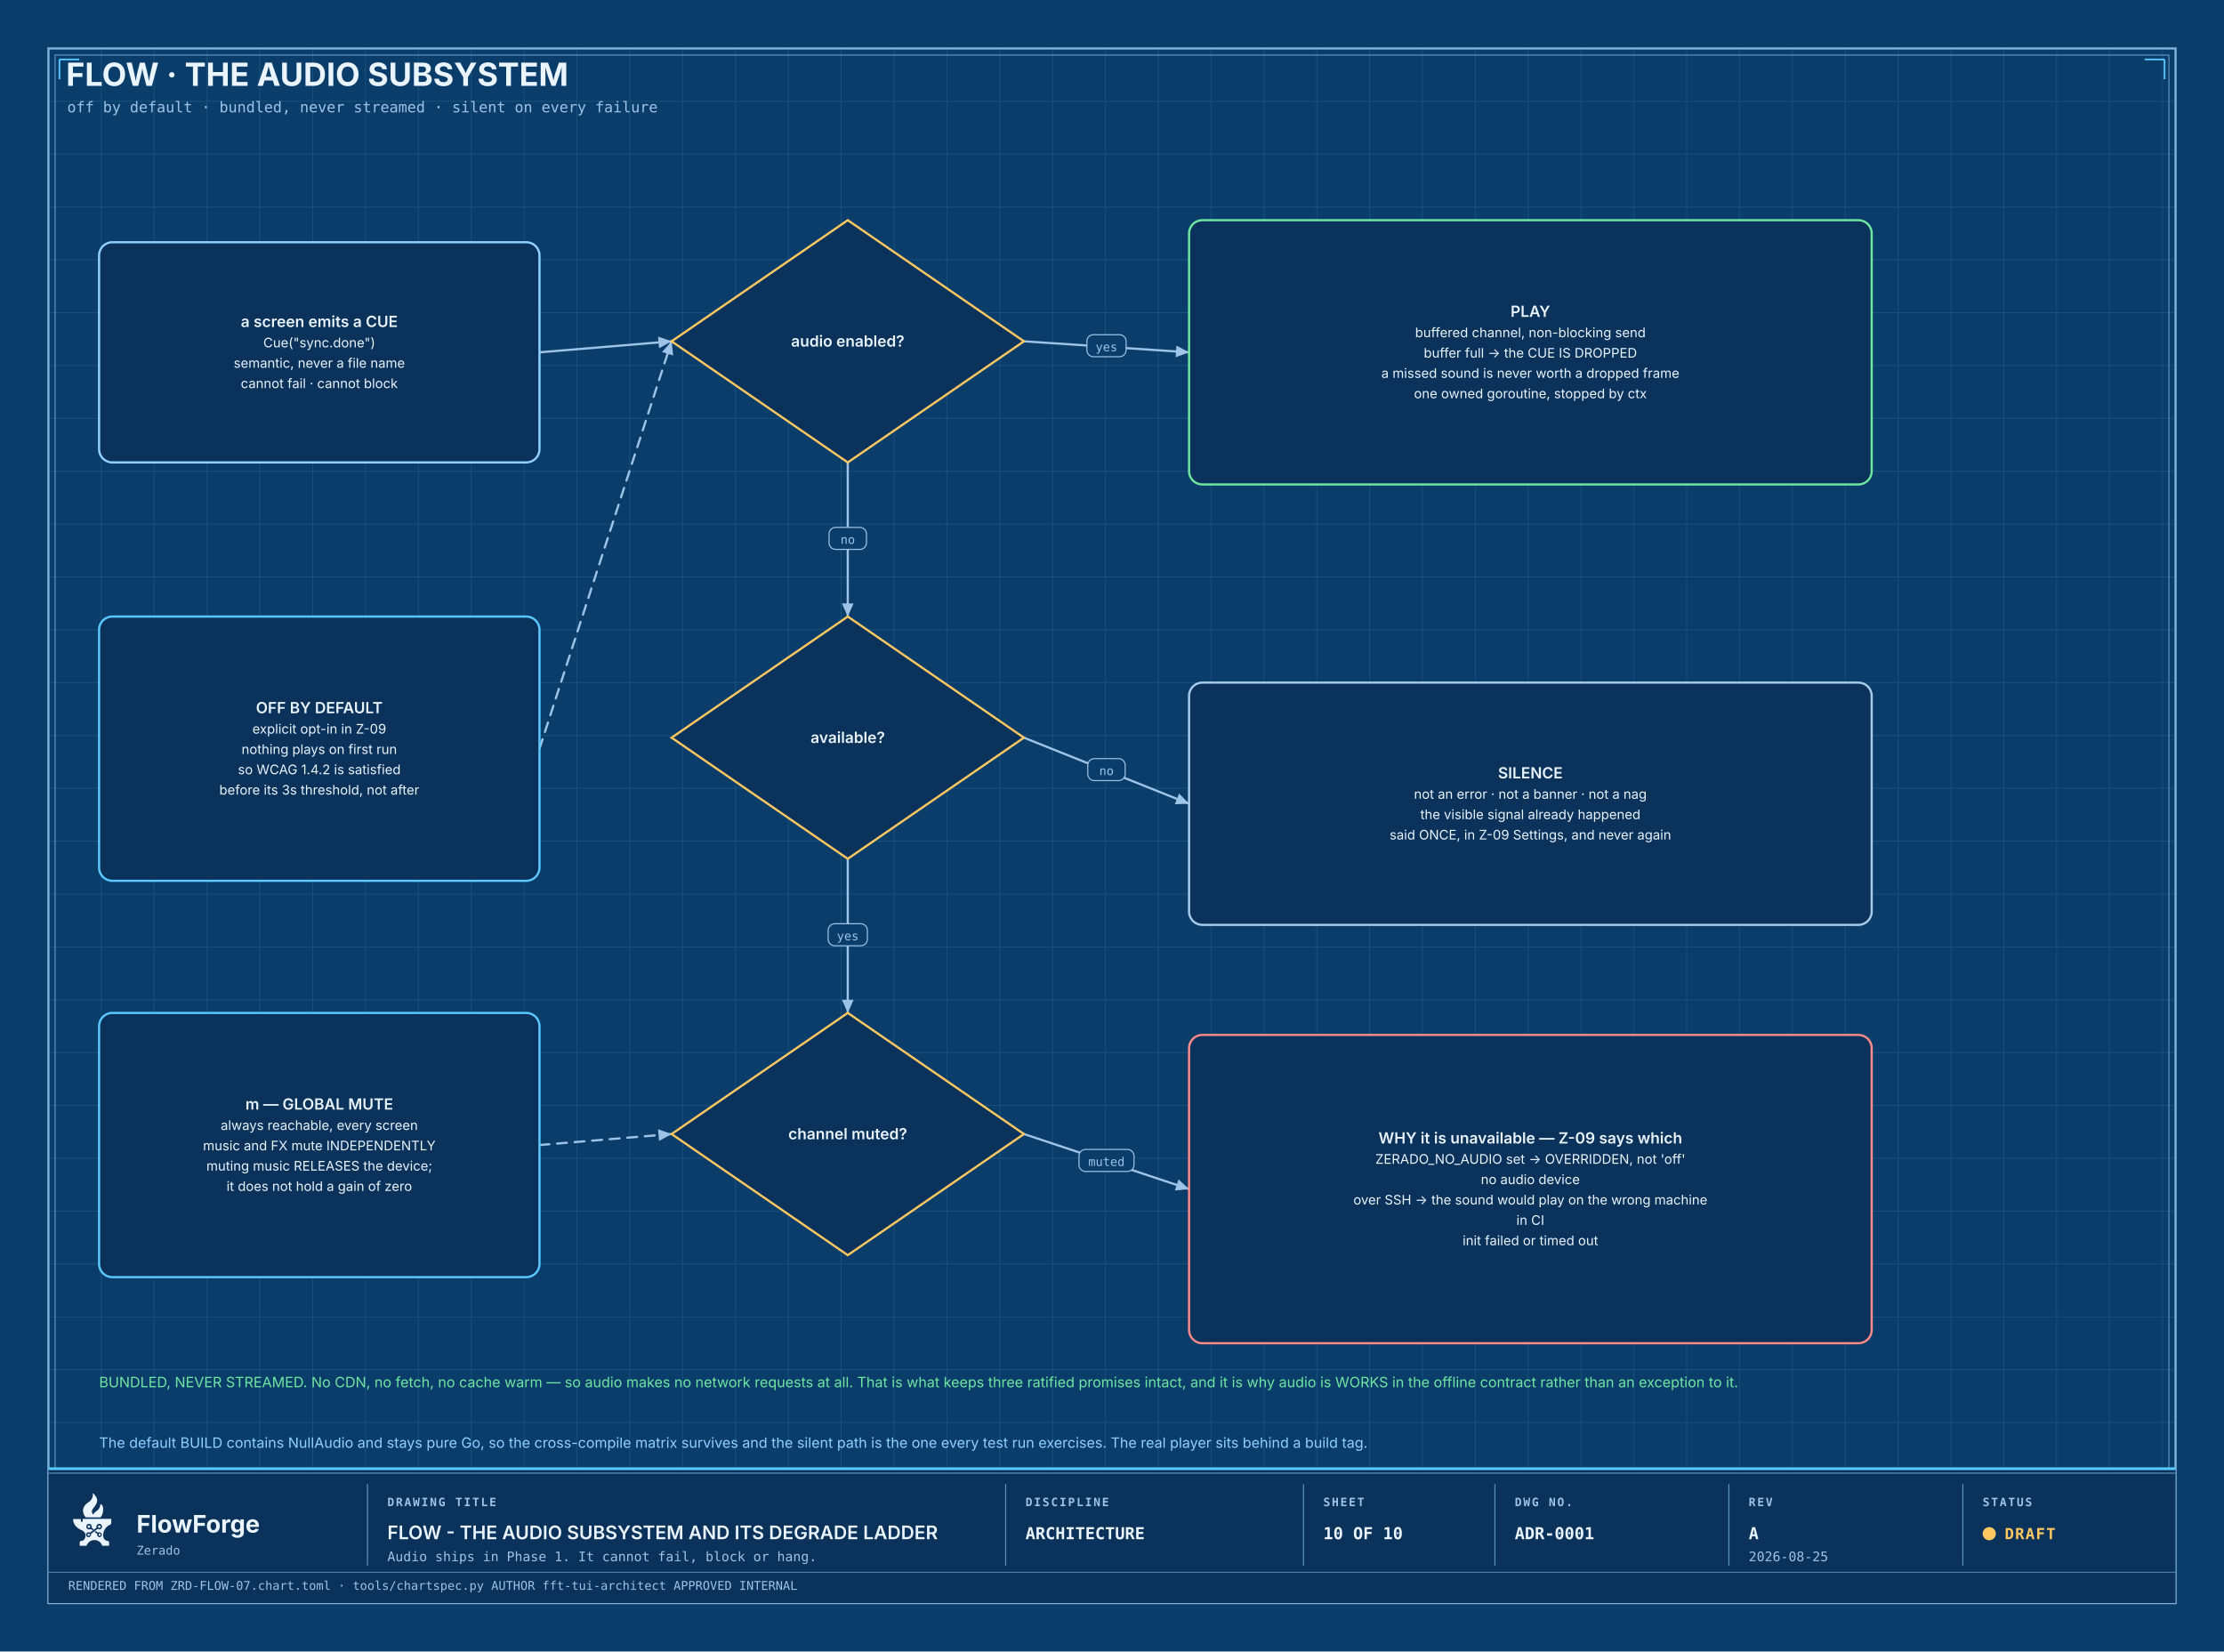
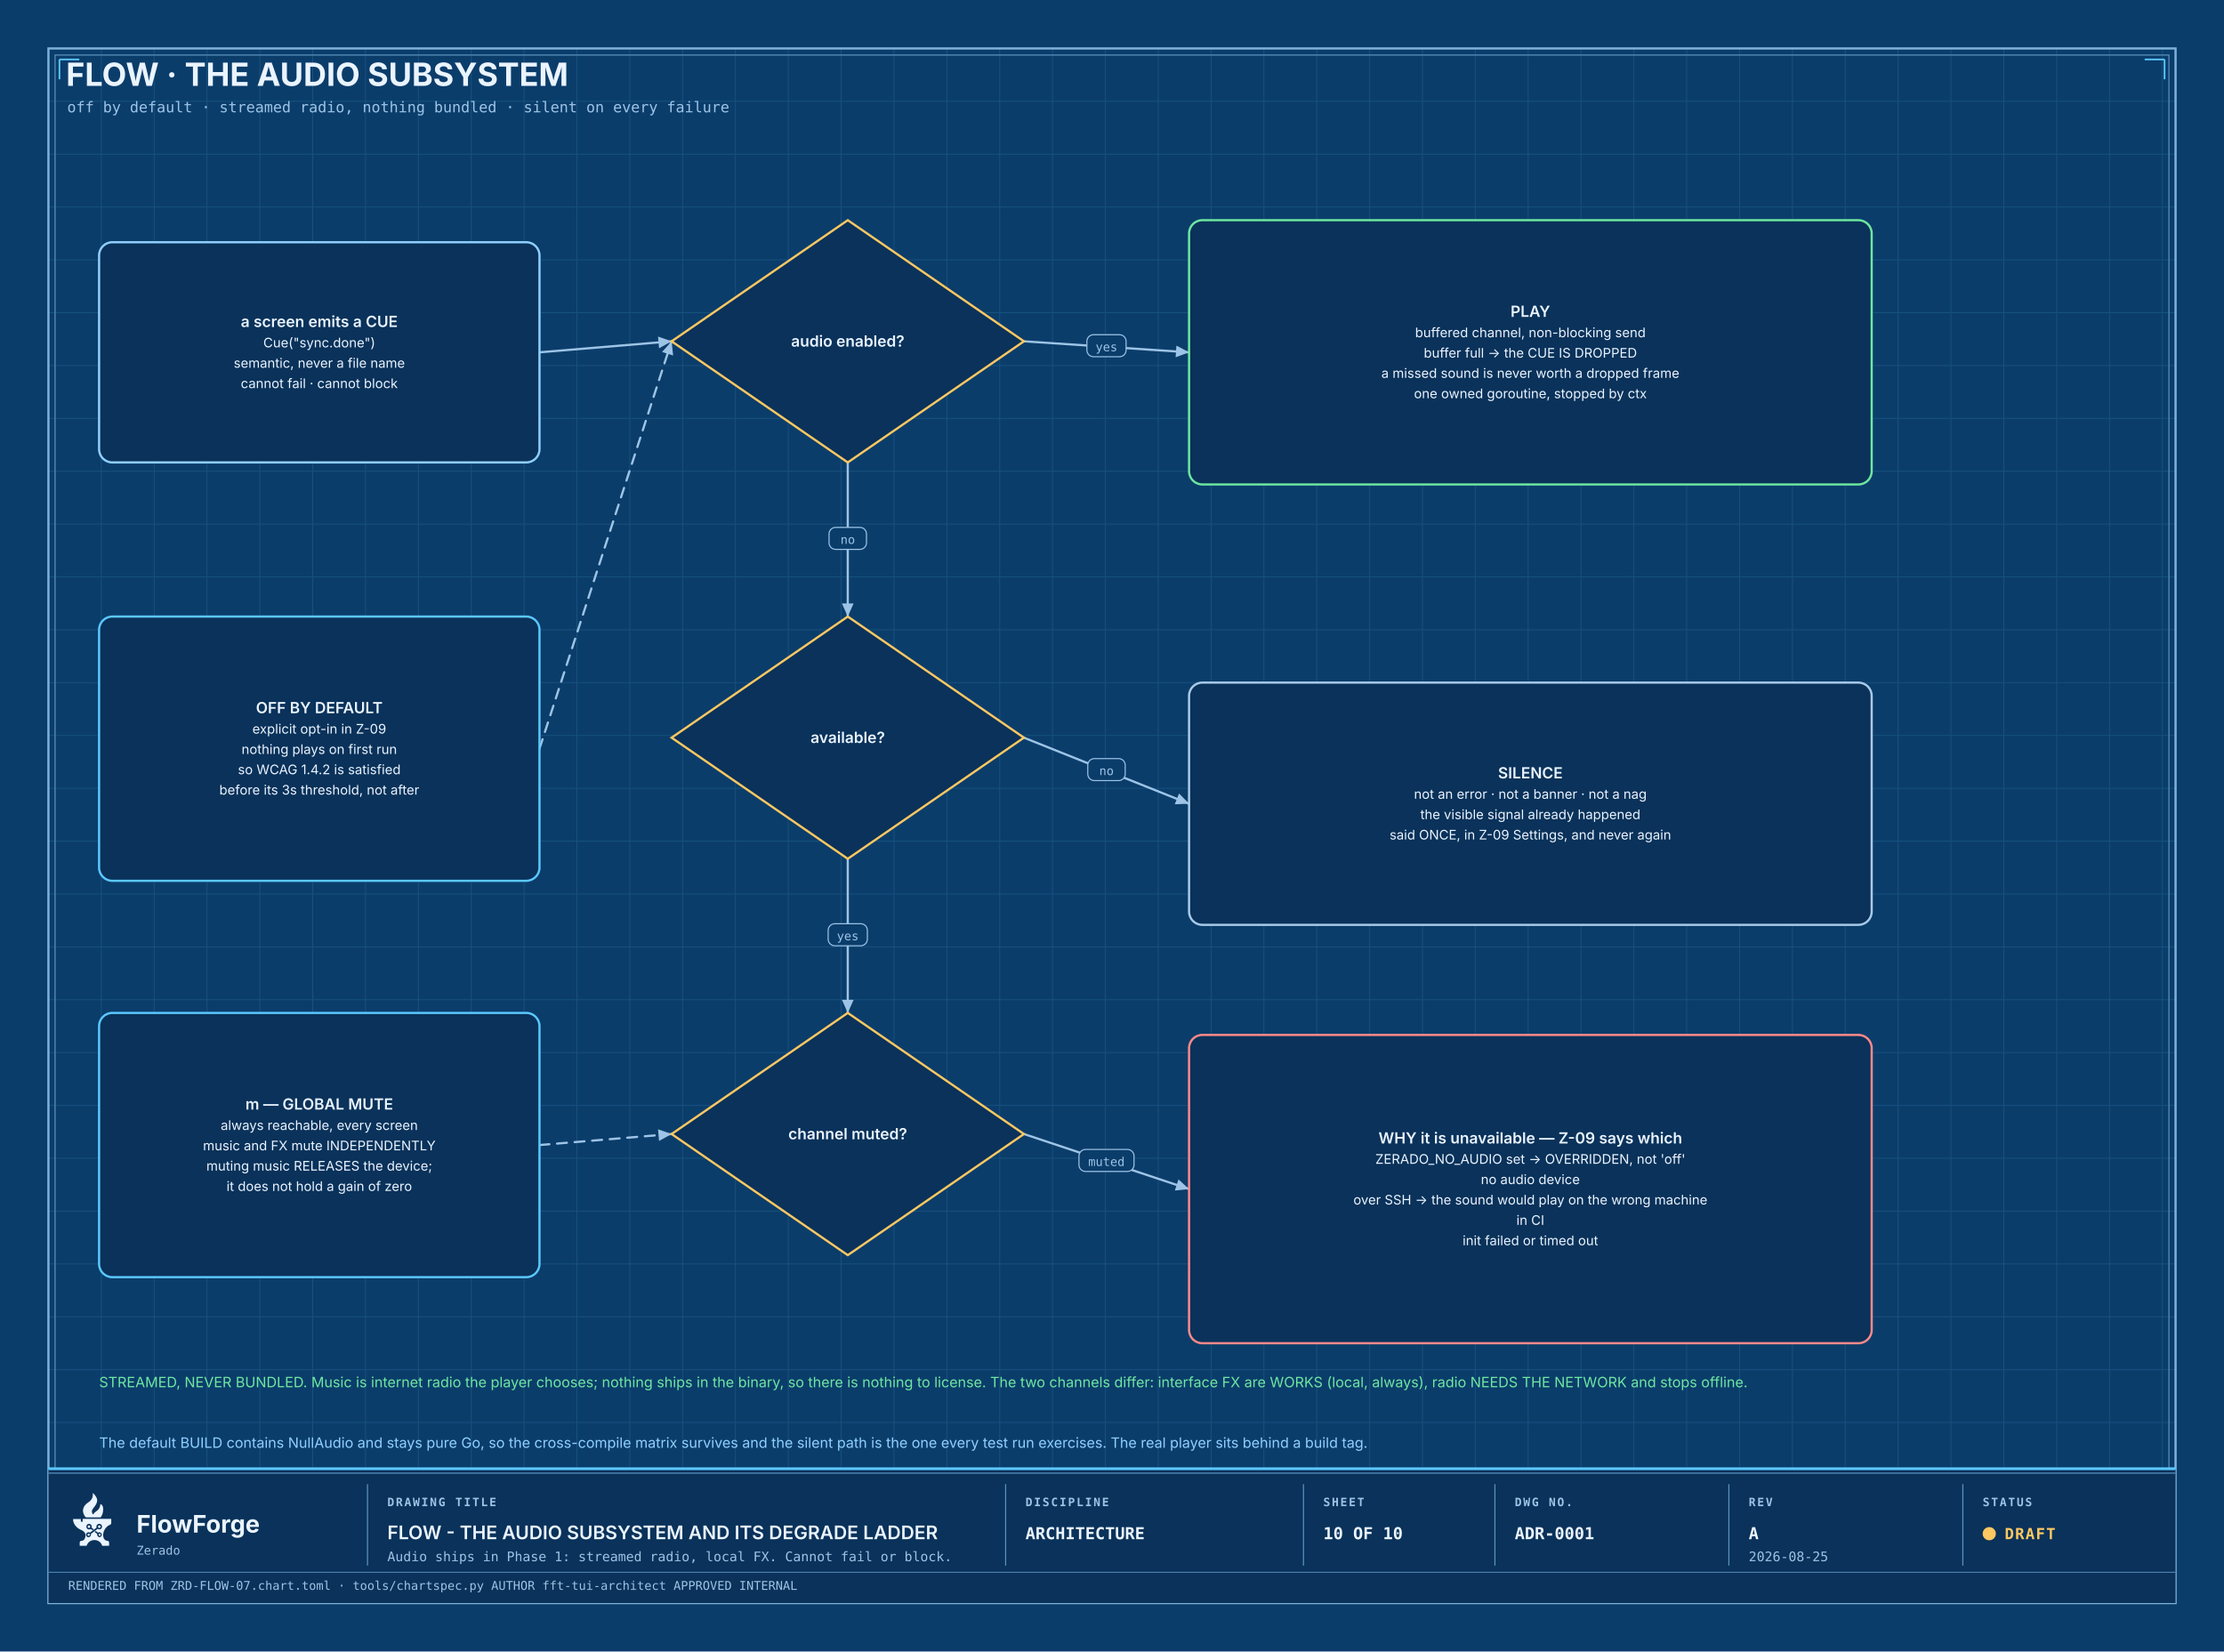
<svg xmlns="http://www.w3.org/2000/svg" width="2020" height="1500" viewBox="0 0 2020 1500" font-family="'Segoe UI', 'Helvetica Neue', Inter, Arial, sans-serif">
  <rect x="0" y="0" width="2020" height="1500" fill="#0B3D6B" />
  <line x1="44" y1="44" x2="44" y2="1456" stroke="#16527F" stroke-width="0.75" />
  <line x1="92" y1="44" x2="92" y2="1456" stroke="#16527F" stroke-width="0.75" />
  <line x1="140" y1="44" x2="140" y2="1456" stroke="#16527F" stroke-width="0.75" />
  <line x1="188" y1="44" x2="188" y2="1456" stroke="#16527F" stroke-width="0.75" />
  <line x1="236" y1="44" x2="236" y2="1456" stroke="#16527F" stroke-width="0.75" />
  <line x1="284" y1="44" x2="284" y2="1456" stroke="#16527F" stroke-width="0.75" />
  <line x1="332" y1="44" x2="332" y2="1456" stroke="#16527F" stroke-width="0.75" />
  <line x1="380" y1="44" x2="380" y2="1456" stroke="#16527F" stroke-width="0.75" />
  <line x1="428" y1="44" x2="428" y2="1456" stroke="#16527F" stroke-width="0.75" />
  <line x1="476" y1="44" x2="476" y2="1456" stroke="#16527F" stroke-width="0.75" />
  <line x1="524" y1="44" x2="524" y2="1456" stroke="#16527F" stroke-width="0.75" />
  <line x1="572" y1="44" x2="572" y2="1456" stroke="#16527F" stroke-width="0.75" />
  <line x1="620" y1="44" x2="620" y2="1456" stroke="#16527F" stroke-width="0.75" />
  <line x1="668" y1="44" x2="668" y2="1456" stroke="#16527F" stroke-width="0.75" />
  <line x1="716" y1="44" x2="716" y2="1456" stroke="#16527F" stroke-width="0.75" />
  <line x1="764" y1="44" x2="764" y2="1456" stroke="#16527F" stroke-width="0.75" />
  <line x1="812" y1="44" x2="812" y2="1456" stroke="#16527F" stroke-width="0.75" />
  <line x1="860" y1="44" x2="860" y2="1456" stroke="#16527F" stroke-width="0.75" />
  <line x1="908" y1="44" x2="908" y2="1456" stroke="#16527F" stroke-width="0.75" />
  <line x1="956" y1="44" x2="956" y2="1456" stroke="#16527F" stroke-width="0.75" />
  <line x1="1004" y1="44" x2="1004" y2="1456" stroke="#16527F" stroke-width="0.75" />
  <line x1="1052" y1="44" x2="1052" y2="1456" stroke="#16527F" stroke-width="0.75" />
  <line x1="1100" y1="44" x2="1100" y2="1456" stroke="#16527F" stroke-width="0.75" />
  <line x1="1148" y1="44" x2="1148" y2="1456" stroke="#16527F" stroke-width="0.75" />
  <line x1="1196" y1="44" x2="1196" y2="1456" stroke="#16527F" stroke-width="0.75" />
  <line x1="1244" y1="44" x2="1244" y2="1456" stroke="#16527F" stroke-width="0.75" />
  <line x1="1292" y1="44" x2="1292" y2="1456" stroke="#16527F" stroke-width="0.75" />
  <line x1="1340" y1="44" x2="1340" y2="1456" stroke="#16527F" stroke-width="0.75" />
  <line x1="1388" y1="44" x2="1388" y2="1456" stroke="#16527F" stroke-width="0.75" />
  <line x1="1436" y1="44" x2="1436" y2="1456" stroke="#16527F" stroke-width="0.75" />
  <line x1="1484" y1="44" x2="1484" y2="1456" stroke="#16527F" stroke-width="0.75" />
  <line x1="1532" y1="44" x2="1532" y2="1456" stroke="#16527F" stroke-width="0.75" />
  <line x1="1580" y1="44" x2="1580" y2="1456" stroke="#16527F" stroke-width="0.75" />
  <line x1="1628" y1="44" x2="1628" y2="1456" stroke="#16527F" stroke-width="0.75" />
  <line x1="1676" y1="44" x2="1676" y2="1456" stroke="#16527F" stroke-width="0.75" />
  <line x1="1724" y1="44" x2="1724" y2="1456" stroke="#16527F" stroke-width="0.75" />
  <line x1="1772" y1="44" x2="1772" y2="1456" stroke="#16527F" stroke-width="0.75" />
  <line x1="1820" y1="44" x2="1820" y2="1456" stroke="#16527F" stroke-width="0.75" />
  <line x1="1868" y1="44" x2="1868" y2="1456" stroke="#16527F" stroke-width="0.75" />
  <line x1="1916" y1="44" x2="1916" y2="1456" stroke="#16527F" stroke-width="0.75" />
  <line x1="1964" y1="44" x2="1964" y2="1456" stroke="#16527F" stroke-width="0.75" />
  <line x1="44" y1="44" x2="1976" y2="44" stroke="#16527F" stroke-width="0.75" />
  <line x1="44" y1="92" x2="1976" y2="92" stroke="#16527F" stroke-width="0.75" />
  <line x1="44" y1="140" x2="1976" y2="140" stroke="#16527F" stroke-width="0.75" />
  <line x1="44" y1="188" x2="1976" y2="188" stroke="#16527F" stroke-width="0.75" />
  <line x1="44" y1="236" x2="1976" y2="236" stroke="#16527F" stroke-width="0.75" />
  <line x1="44" y1="284" x2="1976" y2="284" stroke="#16527F" stroke-width="0.75" />
  <line x1="44" y1="332" x2="1976" y2="332" stroke="#16527F" stroke-width="0.75" />
  <line x1="44" y1="380" x2="1976" y2="380" stroke="#16527F" stroke-width="0.75" />
  <line x1="44" y1="428" x2="1976" y2="428" stroke="#16527F" stroke-width="0.75" />
  <line x1="44" y1="476" x2="1976" y2="476" stroke="#16527F" stroke-width="0.75" />
  <line x1="44" y1="524" x2="1976" y2="524" stroke="#16527F" stroke-width="0.75" />
  <line x1="44" y1="572" x2="1976" y2="572" stroke="#16527F" stroke-width="0.75" />
  <line x1="44" y1="620" x2="1976" y2="620" stroke="#16527F" stroke-width="0.75" />
  <line x1="44" y1="668" x2="1976" y2="668" stroke="#16527F" stroke-width="0.75" />
  <line x1="44" y1="716" x2="1976" y2="716" stroke="#16527F" stroke-width="0.75" />
  <line x1="44" y1="764" x2="1976" y2="764" stroke="#16527F" stroke-width="0.75" />
  <line x1="44" y1="812" x2="1976" y2="812" stroke="#16527F" stroke-width="0.75" />
  <line x1="44" y1="860" x2="1976" y2="860" stroke="#16527F" stroke-width="0.75" />
  <line x1="44" y1="908" x2="1976" y2="908" stroke="#16527F" stroke-width="0.75" />
  <line x1="44" y1="956" x2="1976" y2="956" stroke="#16527F" stroke-width="0.75" />
  <line x1="44" y1="1004" x2="1976" y2="1004" stroke="#16527F" stroke-width="0.75" />
  <line x1="44" y1="1052" x2="1976" y2="1052" stroke="#16527F" stroke-width="0.75" />
  <line x1="44" y1="1100" x2="1976" y2="1100" stroke="#16527F" stroke-width="0.75" />
  <line x1="44" y1="1148" x2="1976" y2="1148" stroke="#16527F" stroke-width="0.75" />
  <line x1="44" y1="1196" x2="1976" y2="1196" stroke="#16527F" stroke-width="0.75" />
  <line x1="44" y1="1244" x2="1976" y2="1244" stroke="#16527F" stroke-width="0.75" />
  <line x1="44" y1="1292" x2="1976" y2="1292" stroke="#16527F" stroke-width="0.75" />
  <line x1="44" y1="1340" x2="1976" y2="1340" stroke="#16527F" stroke-width="0.75" />
  <line x1="44" y1="1388" x2="1976" y2="1388" stroke="#16527F" stroke-width="0.75" />
  <line x1="44" y1="1436" x2="1976" y2="1436" stroke="#16527F" stroke-width="0.75" />
  <rect x="44" y="44" width="1932" height="1412" fill="none" stroke="#7FB2DA" stroke-width="2" />
  <rect x="50" y="50" width="1920" height="1400" fill="none" stroke="#5C93BE" stroke-width="1" />
  <line x1="54" y1="54" x2="72" y2="54" stroke="#5BC8FF" stroke-width="1.5" />
  <line x1="54" y1="54" x2="54" y2="72" stroke="#5BC8FF" stroke-width="1.5" />
  <line x1="1966" y1="54" x2="1948" y2="54" stroke="#5BC8FF" stroke-width="1.5" />
  <line x1="1966" y1="54" x2="1966" y2="72" stroke="#5BC8FF" stroke-width="1.5" />
  <line x1="54" y1="1446" x2="72" y2="1446" stroke="#5BC8FF" stroke-width="1.5" />
  <line x1="54" y1="1446" x2="54" y2="1428" stroke="#5BC8FF" stroke-width="1.5" />
  <line x1="1966" y1="1446" x2="1948" y2="1446" stroke="#5BC8FF" stroke-width="1.5" />
  <line x1="1966" y1="1446" x2="1966" y2="1428" stroke="#5BC8FF" stroke-width="1.5" />
  <text x="60" y="78" font-family="'Segoe UI', 'Helvetica Neue', Inter, Arial, sans-serif" font-size="29" font-weight="700" fill="#EAF4FF">FLOW  ·  THE AUDIO SUBSYSTEM</text>
-   <text x="61" y="102" font-family="ui-monospace, 'Cascadia Code', 'JetBrains Mono', monospace" font-size="13.5" fill="#9DC4E6">off by default · bundled, never streamed · silent on every failure</text>
+   <text x="61" y="102" font-family="ui-monospace, 'Cascadia Code', 'JetBrains Mono', monospace" font-size="13.5" fill="#9DC4E6">off by default · streamed radio, nothing bundled · silent on every failure</text>
  <polyline points="490.0,320.0 610.0,310.0" fill="none" stroke="#9DC4E6" stroke-width="2.0" stroke-linejoin="round" stroke-linecap="round" />
  <polygon points="610.0,310.0 598.6,316.3 597.7,305.7" fill="#9DC4E6" />
  <polyline points="930.0,310.0 1080.0,320.0" fill="none" stroke="#9DC4E6" stroke-width="2.0" stroke-linejoin="round" stroke-linecap="round" />
  <polygon points="1080.0,320.0 1067.8,324.5 1068.5,313.9" fill="#9DC4E6" />
  <polyline points="770.0,420.0 770.0,560.0" fill="none" stroke="#9DC4E6" stroke-width="2.0" stroke-linejoin="round" stroke-linecap="round" />
  <polygon points="770.0,560.0 764.7,548.1 775.3,548.1" fill="#9DC4E6" />
  <polyline points="930.0,670.0 1080.0,730.0" fill="none" stroke="#9DC4E6" stroke-width="2.0" stroke-linejoin="round" stroke-linecap="round" />
  <polygon points="1080.0,730.0 1067.0,730.5 1070.9,720.7" fill="#9DC4E6" />
  <polyline points="770.0,780.0 770.0,920.0" fill="none" stroke="#9DC4E6" stroke-width="2.0" stroke-linejoin="round" stroke-linecap="round" />
  <polygon points="770.0,920.0 764.7,908.1 775.3,908.1" fill="#9DC4E6" />
  <polyline points="930.0,1030.0 1080.0,1080.0" fill="none" stroke="#9DC4E6" stroke-width="2.0" stroke-linejoin="round" stroke-linecap="round" />
  <polygon points="1080.0,1080.0 1067.1,1081.3 1070.4,1071.2" fill="#9DC4E6" />
  <polyline points="490.0,680.0 610.0,310.0" fill="none" stroke="#9DC4E6" stroke-width="2.0" stroke-dasharray="9 7" stroke-linejoin="round" stroke-linecap="round" />
  <polygon points="610.0,310.0 611.4,322.9 601.3,319.7" fill="#9DC4E6" />
  <polyline points="490.0,1040.0 610.0,1030.0" fill="none" stroke="#9DC4E6" stroke-width="2.0" stroke-dasharray="9 7" stroke-linejoin="round" stroke-linecap="round" />
  <polygon points="610.0,1030.0 598.6,1036.3 597.7,1025.7" fill="#9DC4E6" />
  <rect x="90.0" y="220.0" width="400.0" height="200.0" rx="12" ry="12" fill="#0A325A" stroke="#8FD0FF" stroke-width="2.0" />
  <text x="290.0" y="297.0" font-family="'Segoe UI', 'Helvetica Neue', Inter, Arial, sans-serif" font-size="14" fill="#EAF4FF" text-anchor="middle" font-weight="600">a screen emits a CUE</text>
  <text x="290.0" y="315.5" font-family="'Segoe UI', 'Helvetica Neue', Inter, Arial, sans-serif" font-size="12" fill="#EAF4FF" text-anchor="middle" font-weight="400">Cue("sync.done")</text>
  <text x="290.0" y="334.0" font-family="'Segoe UI', 'Helvetica Neue', Inter, Arial, sans-serif" font-size="12" fill="#EAF4FF" text-anchor="middle" font-weight="400">semantic, never a file name</text>
  <text x="290.0" y="352.5" font-family="'Segoe UI', 'Helvetica Neue', Inter, Arial, sans-serif" font-size="12" fill="#EAF4FF" text-anchor="middle" font-weight="400">cannot fail · cannot block</text>
  <polygon points="770.0,200.0 930.0,310.0 770.0,420.0 610.0,310.0" fill="#0A325A" stroke="#FFC861" stroke-width="2.0" />
  <text x="770.0" y="314.8" font-family="'Segoe UI', 'Helvetica Neue', Inter, Arial, sans-serif" font-size="14" fill="#EAF4FF" text-anchor="middle" font-weight="600">audio enabled?</text>
  <polygon points="770.0,560.0 930.0,670.0 770.0,780.0 610.0,670.0" fill="#0A325A" stroke="#FFC861" stroke-width="2.0" />
  <text x="770.0" y="674.8" font-family="'Segoe UI', 'Helvetica Neue', Inter, Arial, sans-serif" font-size="14" fill="#EAF4FF" text-anchor="middle" font-weight="600">available?</text>
  <polygon points="770.0,920.0 930.0,1030.0 770.0,1140.0 610.0,1030.0" fill="#0A325A" stroke="#FFC861" stroke-width="2.0" />
  <text x="770.0" y="1034.8" font-family="'Segoe UI', 'Helvetica Neue', Inter, Arial, sans-serif" font-size="14" fill="#EAF4FF" text-anchor="middle" font-weight="600">channel muted?</text>
  <rect x="1080.0" y="200.0" width="620.0" height="240.0" rx="12" ry="12" fill="#0A325A" stroke="#6EE7A0" stroke-width="2.0" />
  <text x="1390.0" y="287.8" font-family="'Segoe UI', 'Helvetica Neue', Inter, Arial, sans-serif" font-size="14" fill="#EAF4FF" text-anchor="middle" font-weight="600">PLAY</text>
  <text x="1390.0" y="306.3" font-family="'Segoe UI', 'Helvetica Neue', Inter, Arial, sans-serif" font-size="12" fill="#EAF4FF" text-anchor="middle" font-weight="400">buffered channel, non-blocking send</text>
  <text x="1390.0" y="324.8" font-family="'Segoe UI', 'Helvetica Neue', Inter, Arial, sans-serif" font-size="12" fill="#EAF4FF" text-anchor="middle" font-weight="400">buffer full  -&gt;  the CUE IS DROPPED</text>
  <text x="1390.0" y="343.2" font-family="'Segoe UI', 'Helvetica Neue', Inter, Arial, sans-serif" font-size="12" fill="#EAF4FF" text-anchor="middle" font-weight="400">a missed sound is never worth a dropped frame</text>
  <text x="1390.0" y="361.7" font-family="'Segoe UI', 'Helvetica Neue', Inter, Arial, sans-serif" font-size="12" fill="#EAF4FF" text-anchor="middle" font-weight="400">one owned goroutine, stopped by ctx</text>
  <rect x="1080.0" y="620.0" width="620.0" height="220.0" rx="12" ry="12" fill="#0A325A" stroke="#A8CBEA" stroke-width="2.0" />
  <text x="1390.0" y="707.0" font-family="'Segoe UI', 'Helvetica Neue', Inter, Arial, sans-serif" font-size="14" fill="#EAF4FF" text-anchor="middle" font-weight="600">SILENCE</text>
  <text x="1390.0" y="725.5" font-family="'Segoe UI', 'Helvetica Neue', Inter, Arial, sans-serif" font-size="12" fill="#EAF4FF" text-anchor="middle" font-weight="400">not an error · not a banner · not a nag</text>
  <text x="1390.0" y="744.0" font-family="'Segoe UI', 'Helvetica Neue', Inter, Arial, sans-serif" font-size="12" fill="#EAF4FF" text-anchor="middle" font-weight="400">the visible signal already happened</text>
  <text x="1390.0" y="762.5" font-family="'Segoe UI', 'Helvetica Neue', Inter, Arial, sans-serif" font-size="12" fill="#EAF4FF" text-anchor="middle" font-weight="400">said ONCE, in Z-09 Settings, and never again</text>
  <rect x="1080.0" y="940.0" width="620.0" height="280.0" rx="12" ry="12" fill="#0A325A" stroke="#FF8A8A" stroke-width="2.0" />
  <text x="1390.0" y="1038.6" font-family="'Segoe UI', 'Helvetica Neue', Inter, Arial, sans-serif" font-size="14" fill="#EAF4FF" text-anchor="middle" font-weight="600">WHY it is unavailable  —  Z-09 says which</text>
  <text x="1390.0" y="1057.0" font-family="'Segoe UI', 'Helvetica Neue', Inter, Arial, sans-serif" font-size="12" fill="#EAF4FF" text-anchor="middle" font-weight="400">ZERADO_NO_AUDIO set   -&gt;  OVERRIDDEN, not 'off'</text>
  <text x="1390.0" y="1075.5" font-family="'Segoe UI', 'Helvetica Neue', Inter, Arial, sans-serif" font-size="12" fill="#EAF4FF" text-anchor="middle" font-weight="400">no audio device</text>
  <text x="1390.0" y="1094.0" font-family="'Segoe UI', 'Helvetica Neue', Inter, Arial, sans-serif" font-size="12" fill="#EAF4FF" text-anchor="middle" font-weight="400">over SSH   -&gt;  the sound would play on the wrong machine</text>
  <text x="1390.0" y="1112.5" font-family="'Segoe UI', 'Helvetica Neue', Inter, Arial, sans-serif" font-size="12" fill="#EAF4FF" text-anchor="middle" font-weight="400">in CI</text>
  <text x="1390.0" y="1131.0" font-family="'Segoe UI', 'Helvetica Neue', Inter, Arial, sans-serif" font-size="12" fill="#EAF4FF" text-anchor="middle" font-weight="400">init failed or timed out</text>
  <rect x="90.0" y="560.0" width="400.0" height="240.0" rx="12" ry="12" fill="#0A325A" stroke="#5BC8FF" stroke-width="2.0" />
  <text x="290.0" y="647.8" font-family="'Segoe UI', 'Helvetica Neue', Inter, Arial, sans-serif" font-size="14" fill="#EAF4FF" text-anchor="middle" font-weight="600">OFF BY DEFAULT</text>
  <text x="290.0" y="666.3" font-family="'Segoe UI', 'Helvetica Neue', Inter, Arial, sans-serif" font-size="12" fill="#EAF4FF" text-anchor="middle" font-weight="400">explicit opt-in in Z-09</text>
  <text x="290.0" y="684.8" font-family="'Segoe UI', 'Helvetica Neue', Inter, Arial, sans-serif" font-size="12" fill="#EAF4FF" text-anchor="middle" font-weight="400">nothing plays on first run</text>
  <text x="290.0" y="703.2" font-family="'Segoe UI', 'Helvetica Neue', Inter, Arial, sans-serif" font-size="12" fill="#EAF4FF" text-anchor="middle" font-weight="400">so WCAG 1.4.2 is satisfied</text>
  <text x="290.0" y="721.7" font-family="'Segoe UI', 'Helvetica Neue', Inter, Arial, sans-serif" font-size="12" fill="#EAF4FF" text-anchor="middle" font-weight="400">before its 3s threshold, not after</text>
  <rect x="90.0" y="920.0" width="400.0" height="240.0" rx="12" ry="12" fill="#0A325A" stroke="#5BC8FF" stroke-width="2.0" />
  <text x="290.0" y="1007.8" font-family="'Segoe UI', 'Helvetica Neue', Inter, Arial, sans-serif" font-size="14" fill="#EAF4FF" text-anchor="middle" font-weight="600">m   —   GLOBAL MUTE</text>
  <text x="290.0" y="1026.3" font-family="'Segoe UI', 'Helvetica Neue', Inter, Arial, sans-serif" font-size="12" fill="#EAF4FF" text-anchor="middle" font-weight="400">always reachable, every screen</text>
  <text x="290.0" y="1044.8" font-family="'Segoe UI', 'Helvetica Neue', Inter, Arial, sans-serif" font-size="12" fill="#EAF4FF" text-anchor="middle" font-weight="400">music and FX mute INDEPENDENTLY</text>
  <text x="290.0" y="1063.2" font-family="'Segoe UI', 'Helvetica Neue', Inter, Arial, sans-serif" font-size="12" fill="#EAF4FF" text-anchor="middle" font-weight="400">muting music RELEASES the device;</text>
  <text x="290.0" y="1081.7" font-family="'Segoe UI', 'Helvetica Neue', Inter, Arial, sans-serif" font-size="12" fill="#EAF4FF" text-anchor="middle" font-weight="400">it does not hold a gain of zero</text>
  <rect x="987.2" y="304.0" width="35.6" height="20" rx="6" fill="#0B3D6B" stroke="#9DC4E6" stroke-width="1" opacity="1" />
  <text x="1005.0" y="319.0" font-family="ui-monospace, 'Cascadia Code', 'JetBrains Mono', monospace" font-size="11" fill="#9DC4E6" text-anchor="middle">yes</text>
  <rect x="753.0" y="479.0" width="34.0" height="20" rx="6" fill="#0B3D6B" stroke="#9DC4E6" stroke-width="1" opacity="1" />
  <text x="770.0" y="494.0" font-family="ui-monospace, 'Cascadia Code', 'JetBrains Mono', monospace" font-size="11" fill="#9DC4E6" text-anchor="middle">no</text>
  <rect x="988.0" y="689.0" width="34.0" height="20" rx="6" fill="#0B3D6B" stroke="#9DC4E6" stroke-width="1" opacity="1" />
  <text x="1005.0" y="704.0" font-family="ui-monospace, 'Cascadia Code', 'JetBrains Mono', monospace" font-size="11" fill="#9DC4E6" text-anchor="middle">no</text>
  <rect x="752.2" y="839.0" width="35.6" height="20" rx="6" fill="#0B3D6B" stroke="#9DC4E6" stroke-width="1" opacity="1" />
  <text x="770.0" y="854.0" font-family="ui-monospace, 'Cascadia Code', 'JetBrains Mono', monospace" font-size="11" fill="#9DC4E6" text-anchor="middle">yes</text>
  <rect x="980.0" y="1044.0" width="50.0" height="20" rx="6" fill="#0B3D6B" stroke="#9DC4E6" stroke-width="1" opacity="1" />
  <text x="1005.0" y="1059.0" font-family="ui-monospace, 'Cascadia Code', 'JetBrains Mono', monospace" font-size="11" fill="#9DC4E6" text-anchor="middle">muted</text>
-   <text x="90.0" y="1260.0" font-family="'Segoe UI', 'Helvetica Neue', Inter, Arial, sans-serif" font-size="13" fill="#6EE7A0" text-anchor="start" font-weight="normal">BUNDLED, NEVER STREAMED. No CDN, no fetch, no cache warm — so audio makes no network requests at all. That is what keeps three ratified promises intact, and it is why audio is WORKS in the offline contract rather than an exception to it.</text>
+   <text x="90.0" y="1260.0" font-family="'Segoe UI', 'Helvetica Neue', Inter, Arial, sans-serif" font-size="13" fill="#6EE7A0" text-anchor="start" font-weight="normal">STREAMED, NEVER BUNDLED. Music is internet radio the player chooses; nothing ships in the binary, so there is nothing to license. The two channels differ: interface FX are WORKS (local, always), radio NEEDS THE NETWORK and stops offline.</text>
  <text x="90.0" y="1315.0" font-family="'Segoe UI', 'Helvetica Neue', Inter, Arial, sans-serif" font-size="13" fill="#8FD0FF" text-anchor="start" font-weight="normal">The default BUILD contains NullAudio and stays pure Go, so the cross-compile matrix survives and the silent path is the one every test run exercises. The real player sits behind a build tag.</text>
  <rect x="44" y="1334" width="1932" height="122" fill="#0A325A" />
  <line x1="44" y1="1334" x2="1976" y2="1334" stroke="#5BC8FF" stroke-width="2.5" />
  <line x1="44" y1="1338" x2="1976" y2="1338" stroke="#5C93BE" stroke-width="1" />
  <line x1="333.8" y1="1348" x2="333.8" y2="1422" stroke="#5C93BE" stroke-width="1" />
  <line x1="913.4" y1="1348" x2="913.4" y2="1422" stroke="#5C93BE" stroke-width="1" />
  <line x1="1183.9" y1="1348" x2="1183.9" y2="1422" stroke="#5C93BE" stroke-width="1" />
  <line x1="1357.8" y1="1348" x2="1357.8" y2="1422" stroke="#5C93BE" stroke-width="1" />
  <line x1="1570.3" y1="1348" x2="1570.3" y2="1422" stroke="#5C93BE" stroke-width="1" />
  <line x1="1782.8" y1="1348" x2="1782.8" y2="1422" stroke="#5C93BE" stroke-width="1" />
  <g transform="translate(58.0,1353.0) scale(1.5)" fill="#EAF4FF" stroke="none">
    <path d="M14.5,22.4c0-.4.3-.7.7-.7s.7.3.7.7-.3.7-.7.7-.7-.3-.7-.7Z" />
    <path d="M15,26.7c-.3,0-.6.3-.6.6s.3.6.6.6.6-.3.6-.6-.3-.6-.6-.6ZM21.5,21.7c-.4,0-.7.3-.7.7s.3.7.7.7.7-.3.7-.7-.3-.7-.7-.7ZM21.5,21.7c-.4,0-.7.3-.7.7s.3.7.7.7.7-.3.7-.7-.3-.7-.7-.7ZM15,26.7c-.3,0-.6.3-.6.6s.3.6.6.6.6-.3.6-.6-.3-.6-.6-.6ZM11.4,17.8v1.6h-1.1v-1.6h-4.7s-.5,4.4,5.3,6.8c0,0,2.2.9,2.2,3h0c0,.2,0,3.4-2.5,3.4-.6,0-1,.5-1,1v2h4.2c0-.1,0-.3.1-.4.5-1.1,1.3-2.1,2.4-2.6.6-.3,1.4-.5,2.2-.5s1.5.2,2.2.5c.8.4,1.5,1,2,1.8.2.4.4.8.5,1.2h4.2v-2c0-.6-.5-1-1-1,0,0-2.4,0-2.6-3.1,0-.5,0-.7,0-1,.2-1.9,1.3-3.8,2.8-4.9,0,0,.2-.1.3-.2.3-.2.7-.3,1-.5.4-.1.8-.6.8-1.1v-2.5H11.4ZM15.2,20.7c.9,0,1.7.7,1.7,1.7s0,.4-.1.6l1.3,1-.7.6-1.1-.8c-.3.2-.6.3-1,.3-.9,0-1.7-.7-1.7-1.7s.7-1.7,1.7-1.7ZM21.7,28.8c-.8,0-1.5-.7-1.5-1.5s0-.3,0-.5l-1.6-1.2.7-.6,1.4,1.1c.2-.2.5-.3.8-.3.8,0,1.5.7,1.5,1.5s-.7,1.5-1.5,1.5ZM21.5,24c-.4,0-.7-.1-1-.3l-4.1,3.1c0,.2,0,.3,0,.5,0,.8-.7,1.5-1.5,1.5s-1.5-.7-1.5-1.5.7-1.5,1.5-1.5.6,0,.8.3l4.1-3.1c0-.2-.1-.4-.1-.6,0-.9.7-1.7,1.7-1.7s1.7.7,1.7,1.7-.7,1.7-1.7,1.7ZM21.7,26.7c-.3,0-.6.3-.6.6s.3.6.6.6.6-.3.6-.6-.3-.6-.6-.6ZM21.5,21.7c-.4,0-.7.3-.7.7s.3.7.7.7.7-.3.7-.7-.3-.7-.7-.7ZM15,26.7c-.3,0-.6.3-.6.6s.3.6.6.6.6-.3.6-.6-.3-.6-.6-.6Z" />
    <path d="M17.4,1.9s1.1,3.5-2.6,5.8c-3.7,2.3-3.2,5.5-3.2,5.5,0,0,.3,2.5,1.8,3.6h8.8s1.5-1.4,1.6-4.7-1.7-3.3-1.7-3.3c0,0,0,2.6-2.1,4s-2.2,2.3-2.2,2.3c0,0-1.8-1.6-.1-3.7s3.4-4.4,1.9-6.9-2.3-2.4-2.3-2.4Z" />
    <path d="M15.6,27.3c0,.3-.3.6-.6.6s-.6-.3-.6-.6.3-.6.6-.6.6.3.6.6Z" />
    <path d="M22.2,22.4c0,.4-.3.7-.7.7s-.7-.3-.7-.7.3-.7.7-.7.7.3.7.7Z" />
    <path d="M22.3,27.3c0,.3-.3.6-.6.6s-.6-.3-.6-.6.3-.6.6-.6.6.3.6.6Z" />
    <path d="M15.9,22.4c0,.4-.3.7-.7.7s-.7-.3-.7-.7.3-.7.7-.7.7.3.7.7Z" />
  </g>
  <text x="124.0" y="1392" font-family="'Segoe UI', 'Helvetica Neue', Inter, Arial, sans-serif" font-size="22" font-weight="700" fill="#EAF4FF">FlowForge</text>
  <text x="124.0" y="1412" font-family="ui-monospace, 'Cascadia Code', 'JetBrains Mono', monospace" font-size="11" fill="#9DC4E6">Zerado</text>
  <text x="351.8" y="1368" font-family="ui-monospace, 'Cascadia Code', 'JetBrains Mono', monospace" font-size="10.5" font-weight="700" letter-spacing="1.4" fill="#9DC4E6">DRAWING TITLE</text>
  <text x="351.8" y="1398" font-family="'Segoe UI', 'Helvetica Neue', Inter, Arial, sans-serif" font-size="17" font-weight="600" fill="#EAF4FF">FLOW - THE AUDIO SUBSYSTEM AND ITS DEGRADE LADDER</text>
-   <text x="351.8" y="1418" font-family="ui-monospace, 'Cascadia Code', 'JetBrains Mono', monospace" font-size="12" fill="#9DC4E6">Audio ships in Phase 1. It cannot fail, block or hang.</text>
+   <text x="351.8" y="1418" font-family="ui-monospace, 'Cascadia Code', 'JetBrains Mono', monospace" font-size="12" fill="#9DC4E6">Audio ships in Phase 1: streamed radio, local FX. Cannot fail or block.</text>
  <text x="931.4" y="1368" font-family="ui-monospace, 'Cascadia Code', 'JetBrains Mono', monospace" font-size="10.5" font-weight="700" letter-spacing="1.4" fill="#9DC4E6">DISCIPLINE</text>
  <text x="931.4" y="1398" font-family="ui-monospace, 'Cascadia Code', 'JetBrains Mono', monospace" font-size="15" font-weight="600" fill="#EAF4FF">ARCHITECTURE</text>
  <text x="1201.9" y="1368" font-family="ui-monospace, 'Cascadia Code', 'JetBrains Mono', monospace" font-size="10.5" font-weight="700" letter-spacing="1.4" fill="#9DC4E6">SHEET</text>
  <text x="1201.9" y="1398" font-family="ui-monospace, 'Cascadia Code', 'JetBrains Mono', monospace" font-size="15" font-weight="600" fill="#EAF4FF">10 OF 10</text>
  <text x="1375.8" y="1368" font-family="ui-monospace, 'Cascadia Code', 'JetBrains Mono', monospace" font-size="10.5" font-weight="700" letter-spacing="1.4" fill="#9DC4E6">DWG NO.</text>
  <text x="1375.8" y="1398" font-family="ui-monospace, 'Cascadia Code', 'JetBrains Mono', monospace" font-size="15" font-weight="600" fill="#EAF4FF">ADR-0001</text>
  <text x="1588.3" y="1368" font-family="ui-monospace, 'Cascadia Code', 'JetBrains Mono', monospace" font-size="10.5" font-weight="700" letter-spacing="1.4" fill="#9DC4E6">REV</text>
  <text x="1588.3" y="1398" font-family="ui-monospace, 'Cascadia Code', 'JetBrains Mono', monospace" font-size="15" font-weight="600" fill="#EAF4FF">A</text>
  <text x="1588.3" y="1418" font-family="ui-monospace, 'Cascadia Code', 'JetBrains Mono', monospace" font-size="12" fill="#9DC4E6">2026-08-25</text>
  <text x="1800.8" y="1368" font-family="ui-monospace, 'Cascadia Code', 'JetBrains Mono', monospace" font-size="10.5" font-weight="700" letter-spacing="1.4" fill="#9DC4E6">STATUS</text>
  <circle cx="1806.8" cy="1393" r="6" fill="#FFC861" />
  <text x="1820.8" y="1398" font-family="ui-monospace, 'Cascadia Code', 'JetBrains Mono', monospace" font-size="14" font-weight="600" letter-spacing="1" fill="#FFC861">DRAFT</text>
  <line x1="44" y1="1428" x2="1976" y2="1428" stroke="#5C93BE" stroke-width="0.75" />
  <text x="62.0" y="1444" font-family="ui-monospace, 'Cascadia Code', 'JetBrains Mono', monospace" font-size="11" fill="#9DC4E6">RENDERED FROM  ZRD-FLOW-07.chart.toml · tools/chartspec.py      AUTHOR fft-tui-architect      APPROVED       INTERNAL</text>
</svg>
